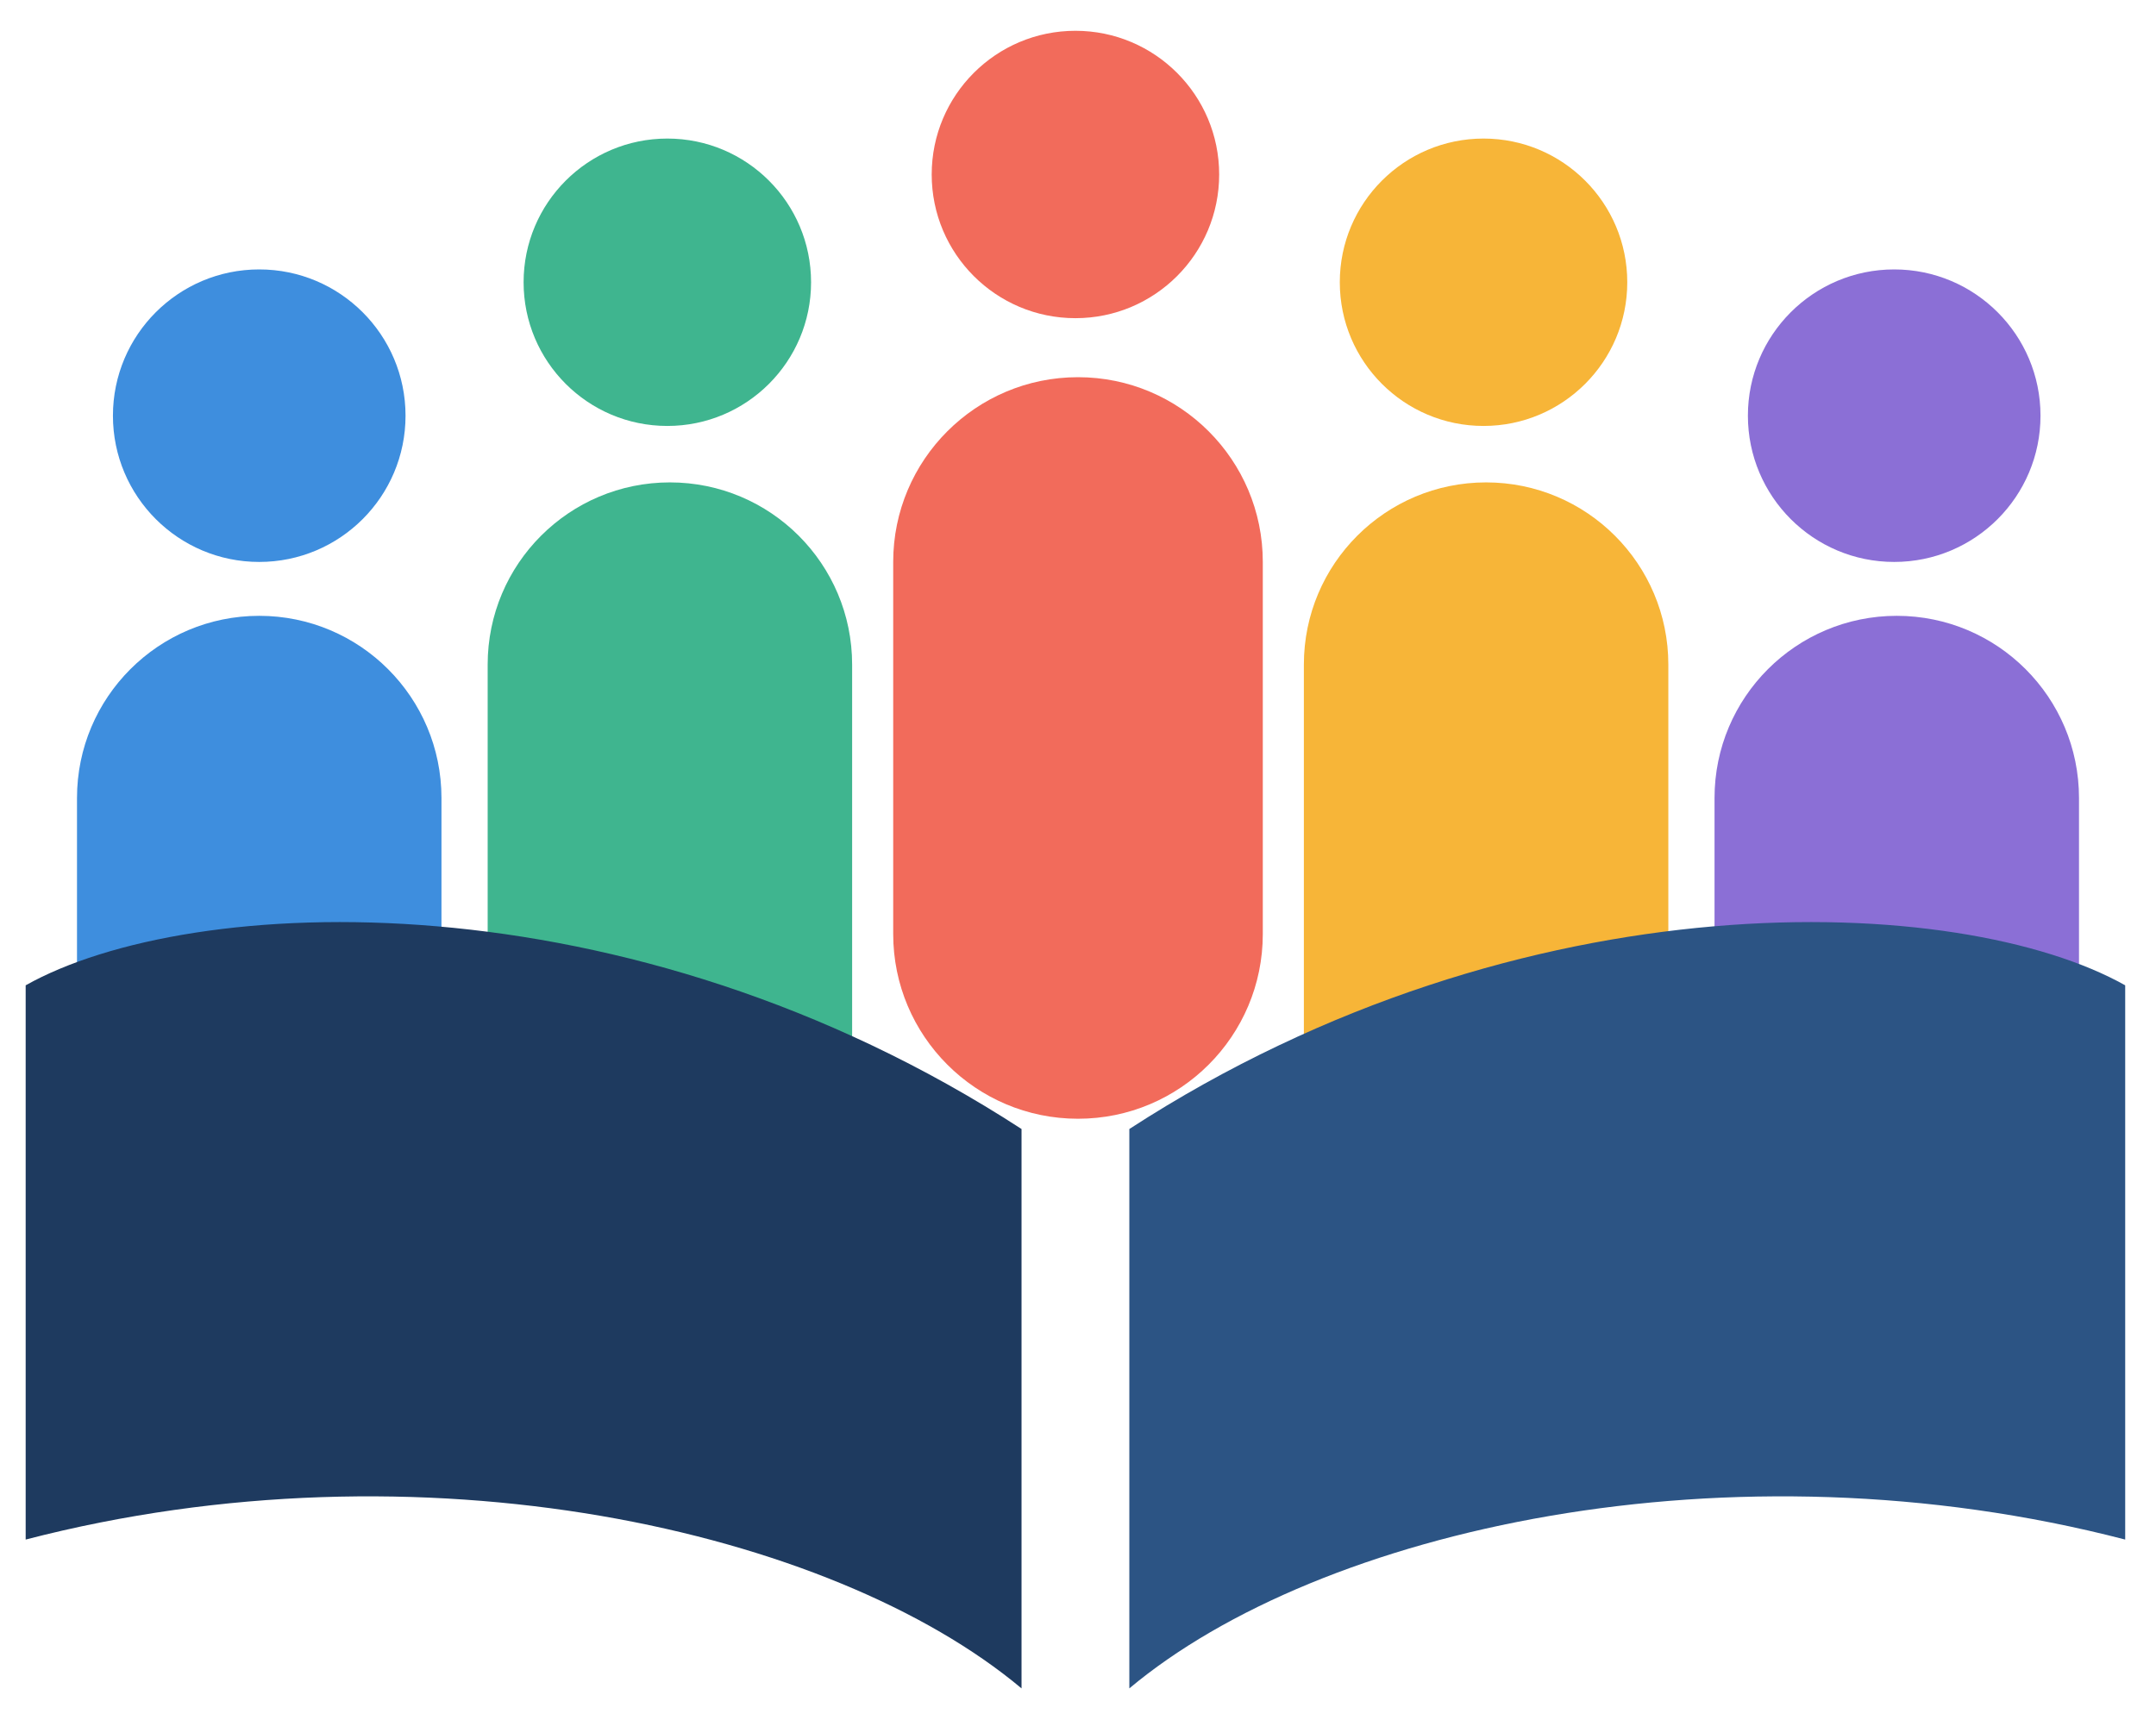
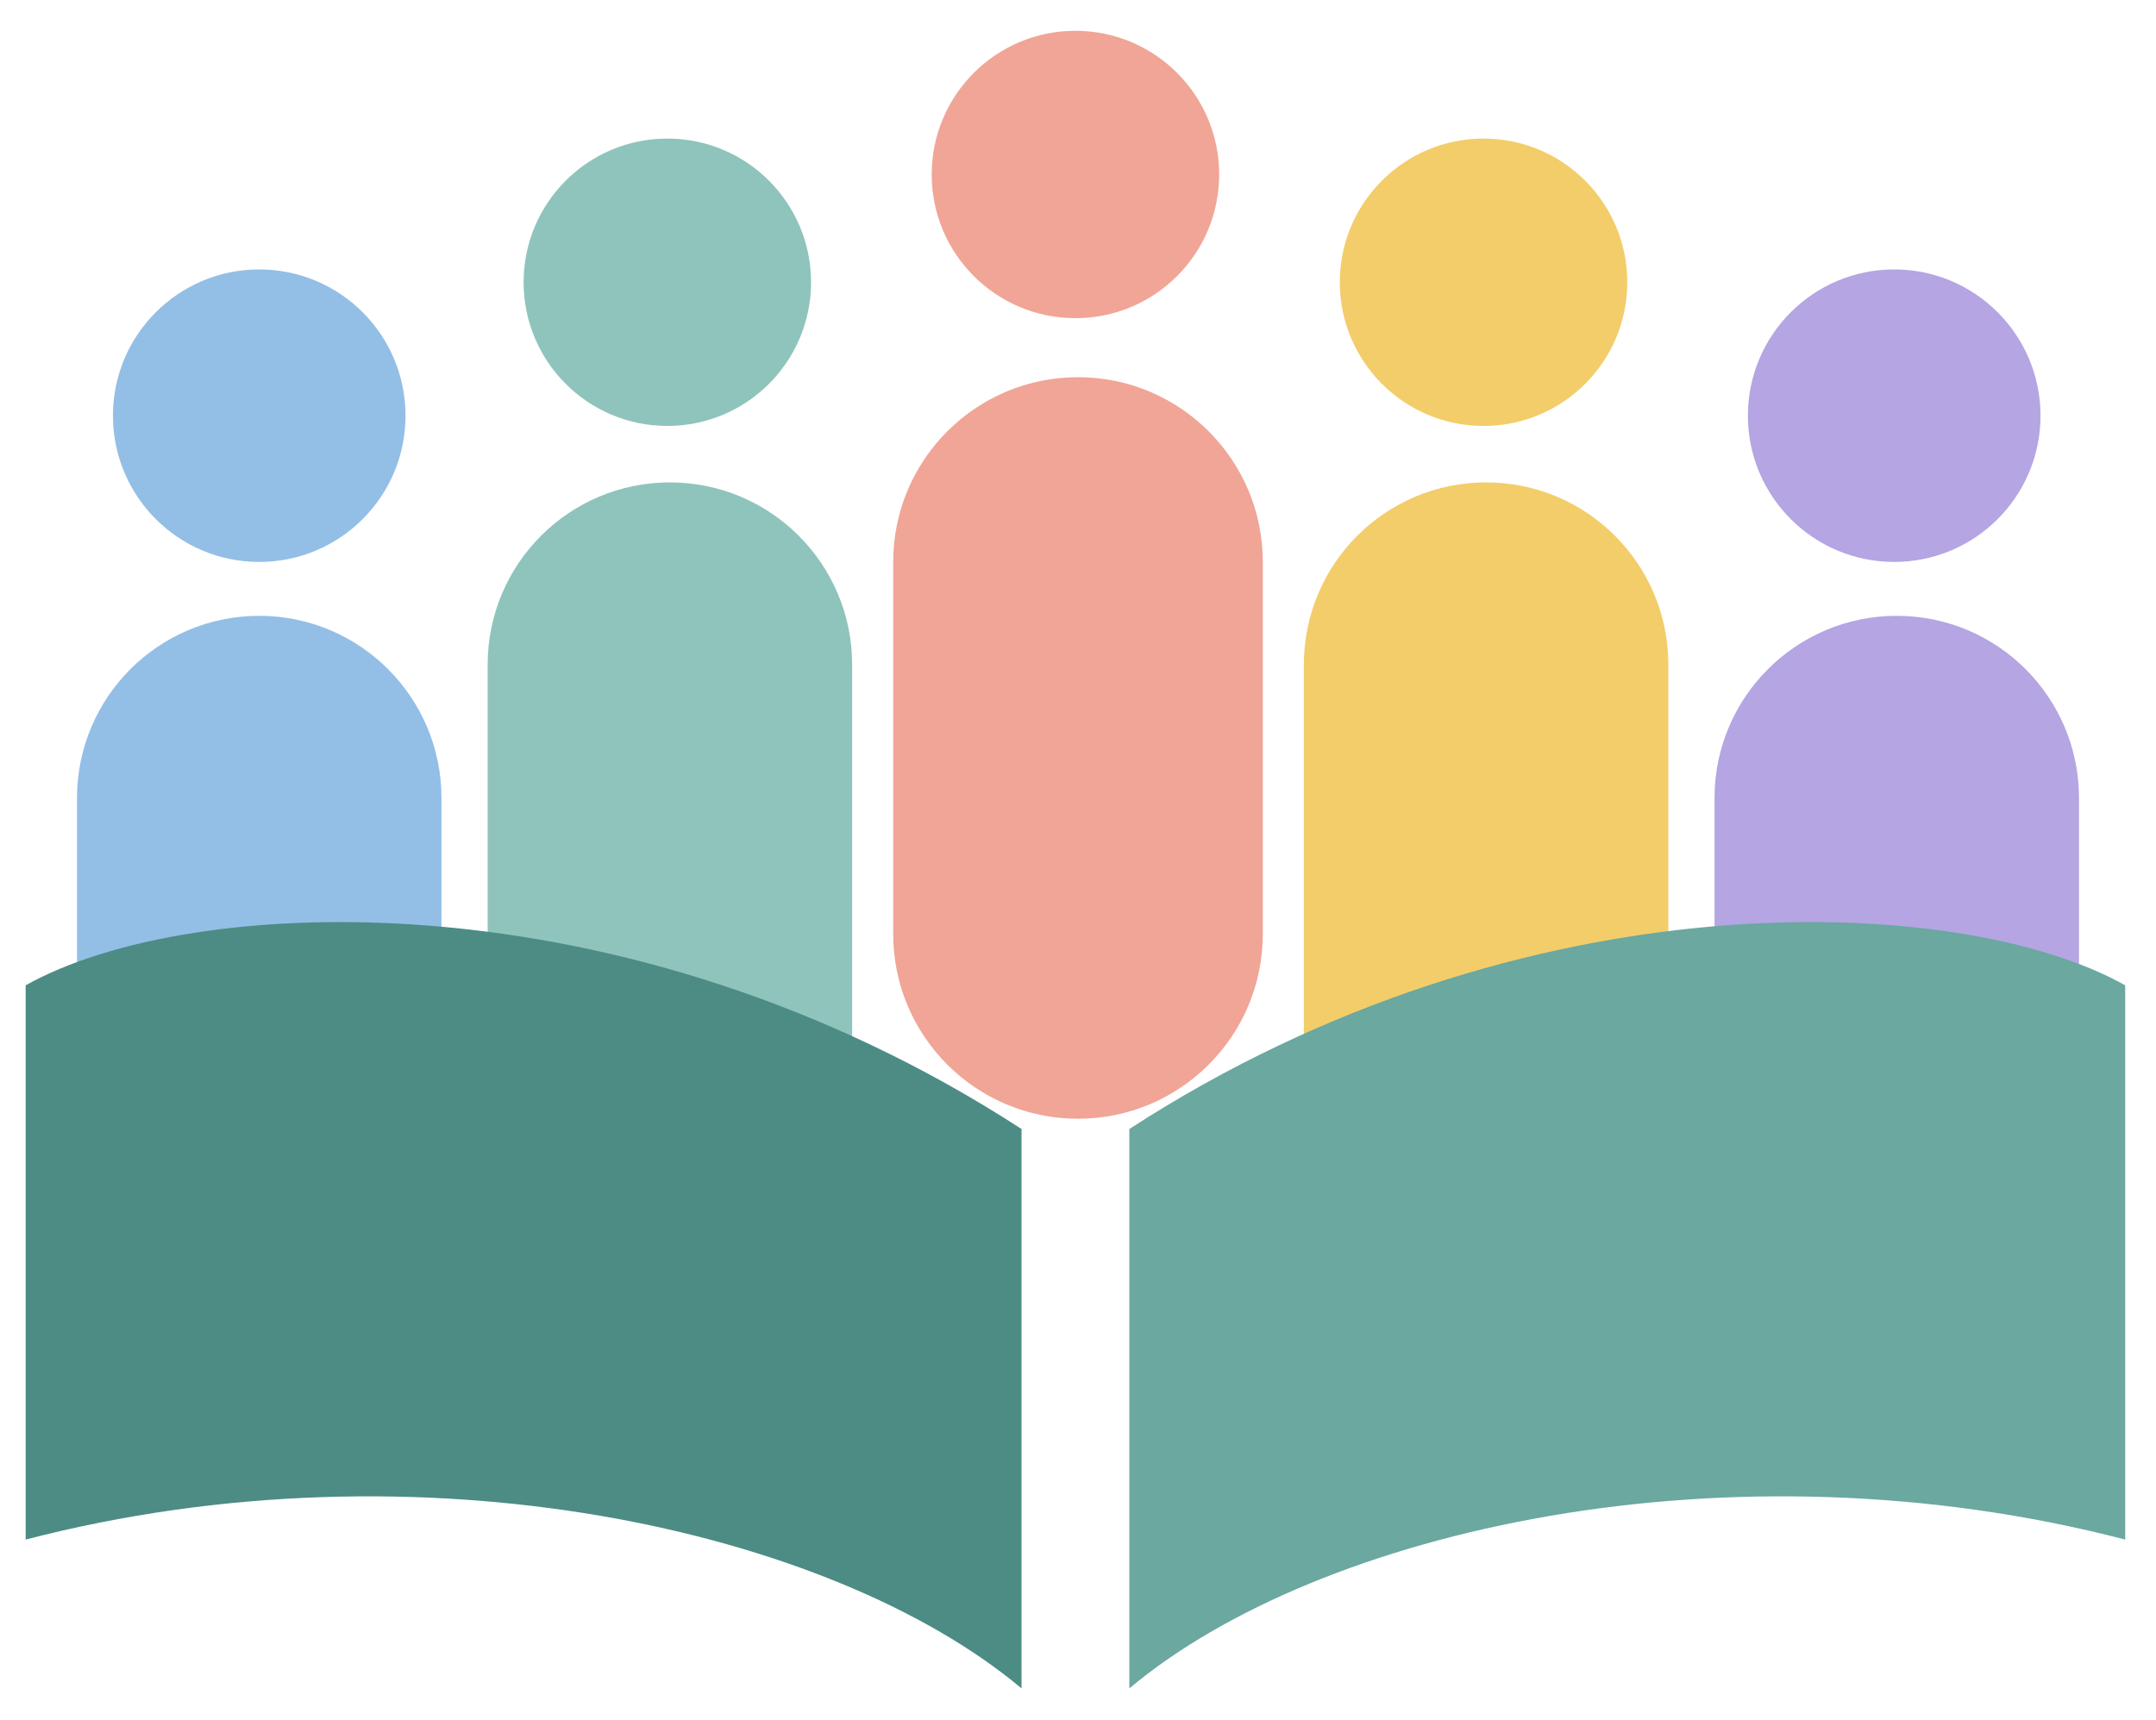
<svg xmlns="http://www.w3.org/2000/svg" viewBox="38 20 420 335">
-   <g fill="#3e8ede">
+   <g fill="#93bfe6">
    <circle cx="88.5" cy="101" r="28.5" />
    <rect x="53" y="140" width="71" height="120" rx="35.5" />
  </g>
-   <g fill="#3fb58f">
+   <g fill="#8fc4bc">
    <circle cx="168" cy="75" r="28" />
    <rect x="133" y="114" width="71" height="146" rx="35.5" />
  </g>
-   <g fill="#f26b5b">
+   <g fill="#f0a597">
    <circle cx="247.5" cy="54" r="28" />
    <rect x="212" y="93.5" width="72" height="144.5" rx="36" />
  </g>
-   <g fill="#f7b538">
+   <g fill="#f3cd6a">
    <circle cx="327" cy="75" r="28" />
    <rect x="292" y="114" width="71" height="146" rx="35.5" />
  </g>
-   <g fill="#8b6fd6">
+   <g fill="#b5a5e3">
    <circle cx="407" cy="101" r="28.5" />
    <rect x="372" y="140" width="71" height="120" rx="35.5" />
  </g>
-   <path d="M43 212C75 194 160 190 237 240V349C200 318 120 300 43 320Z" fill="#1e3a5f" />
-   <path d="M452 212C420 194 335 190 258 240V349C295 318 375 300 452 320Z" fill="#2c5484" />
+   <path d="M43 212C75 194 160 190 237 240V349C200 318 120 300 43 320Z" fill="#4c8c84" />
+   <path d="M452 212C420 194 335 190 258 240V349C295 318 375 300 452 320Z" fill="#6aa8a0" />
</svg>
